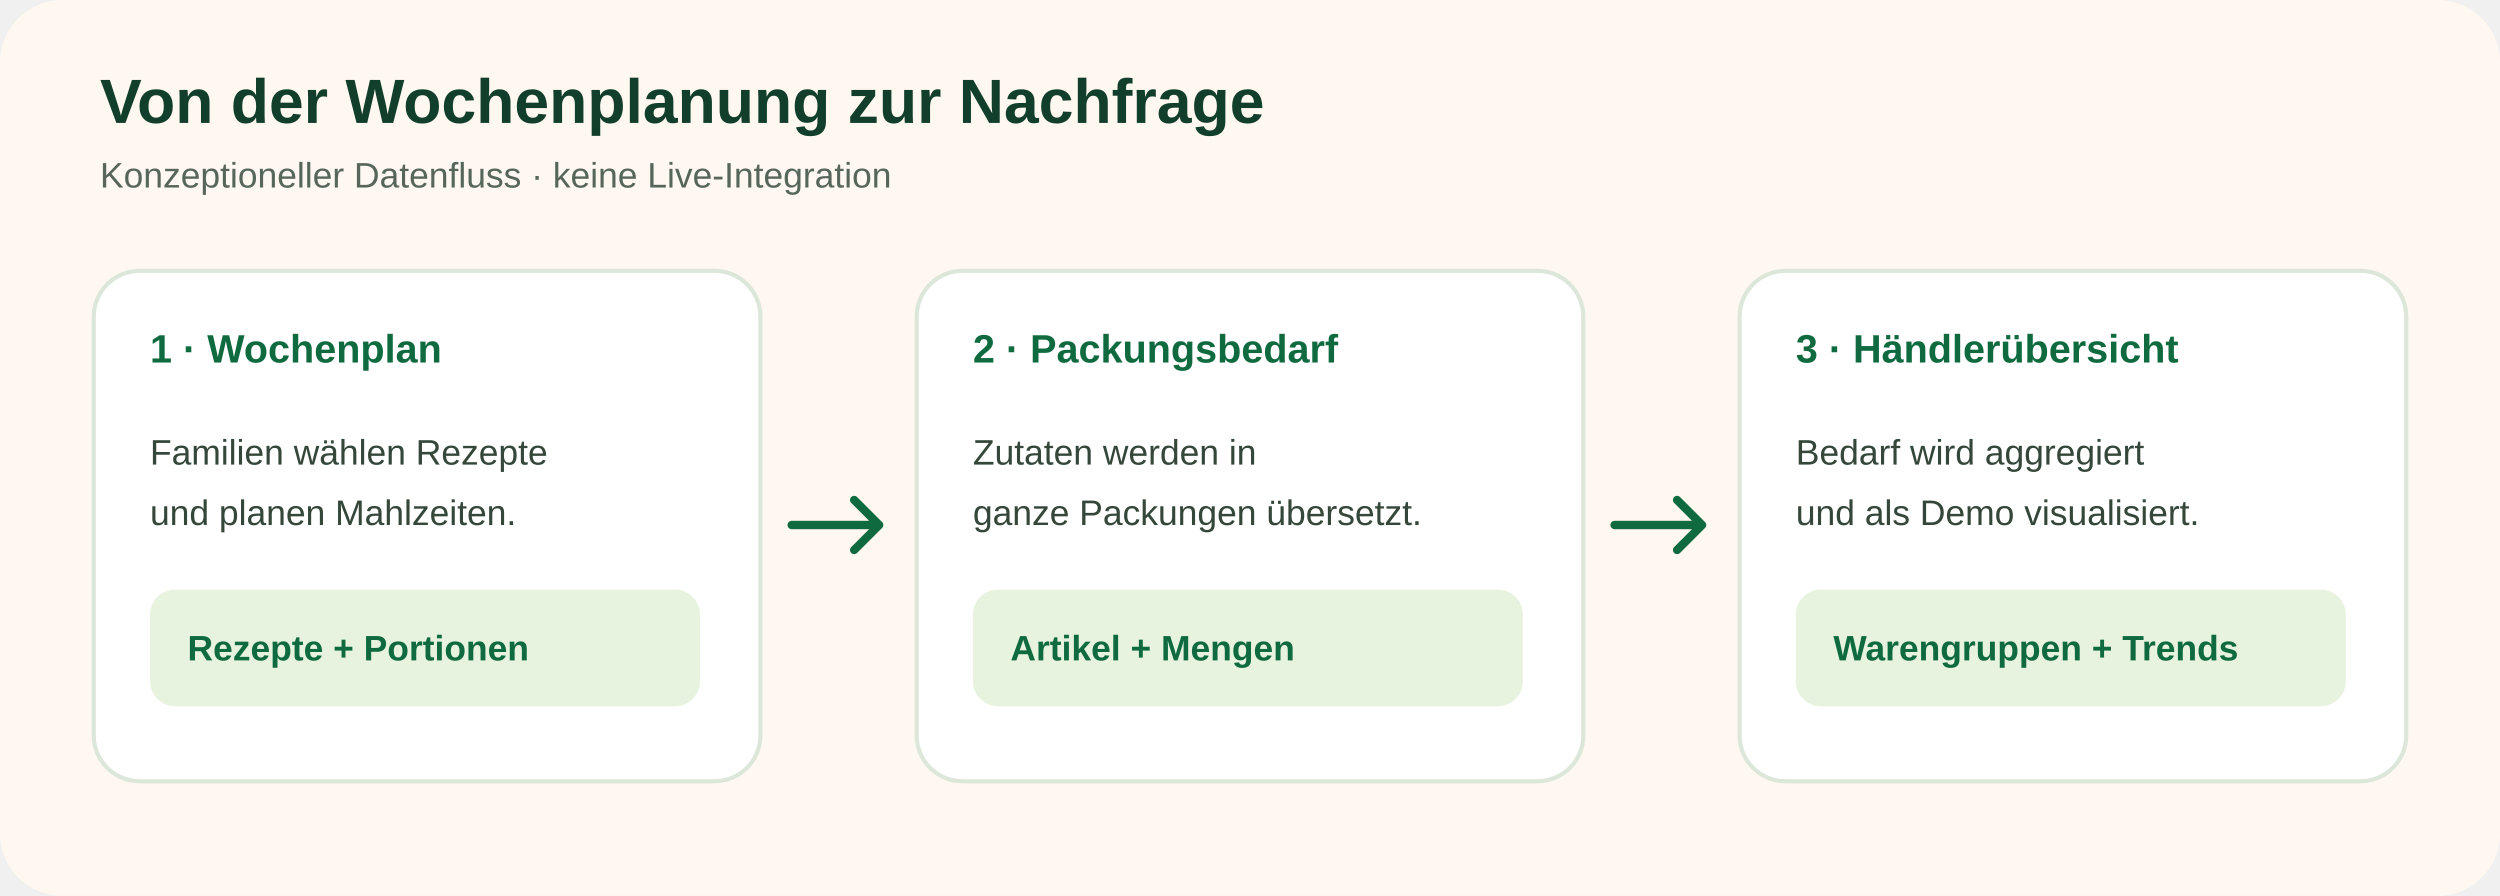
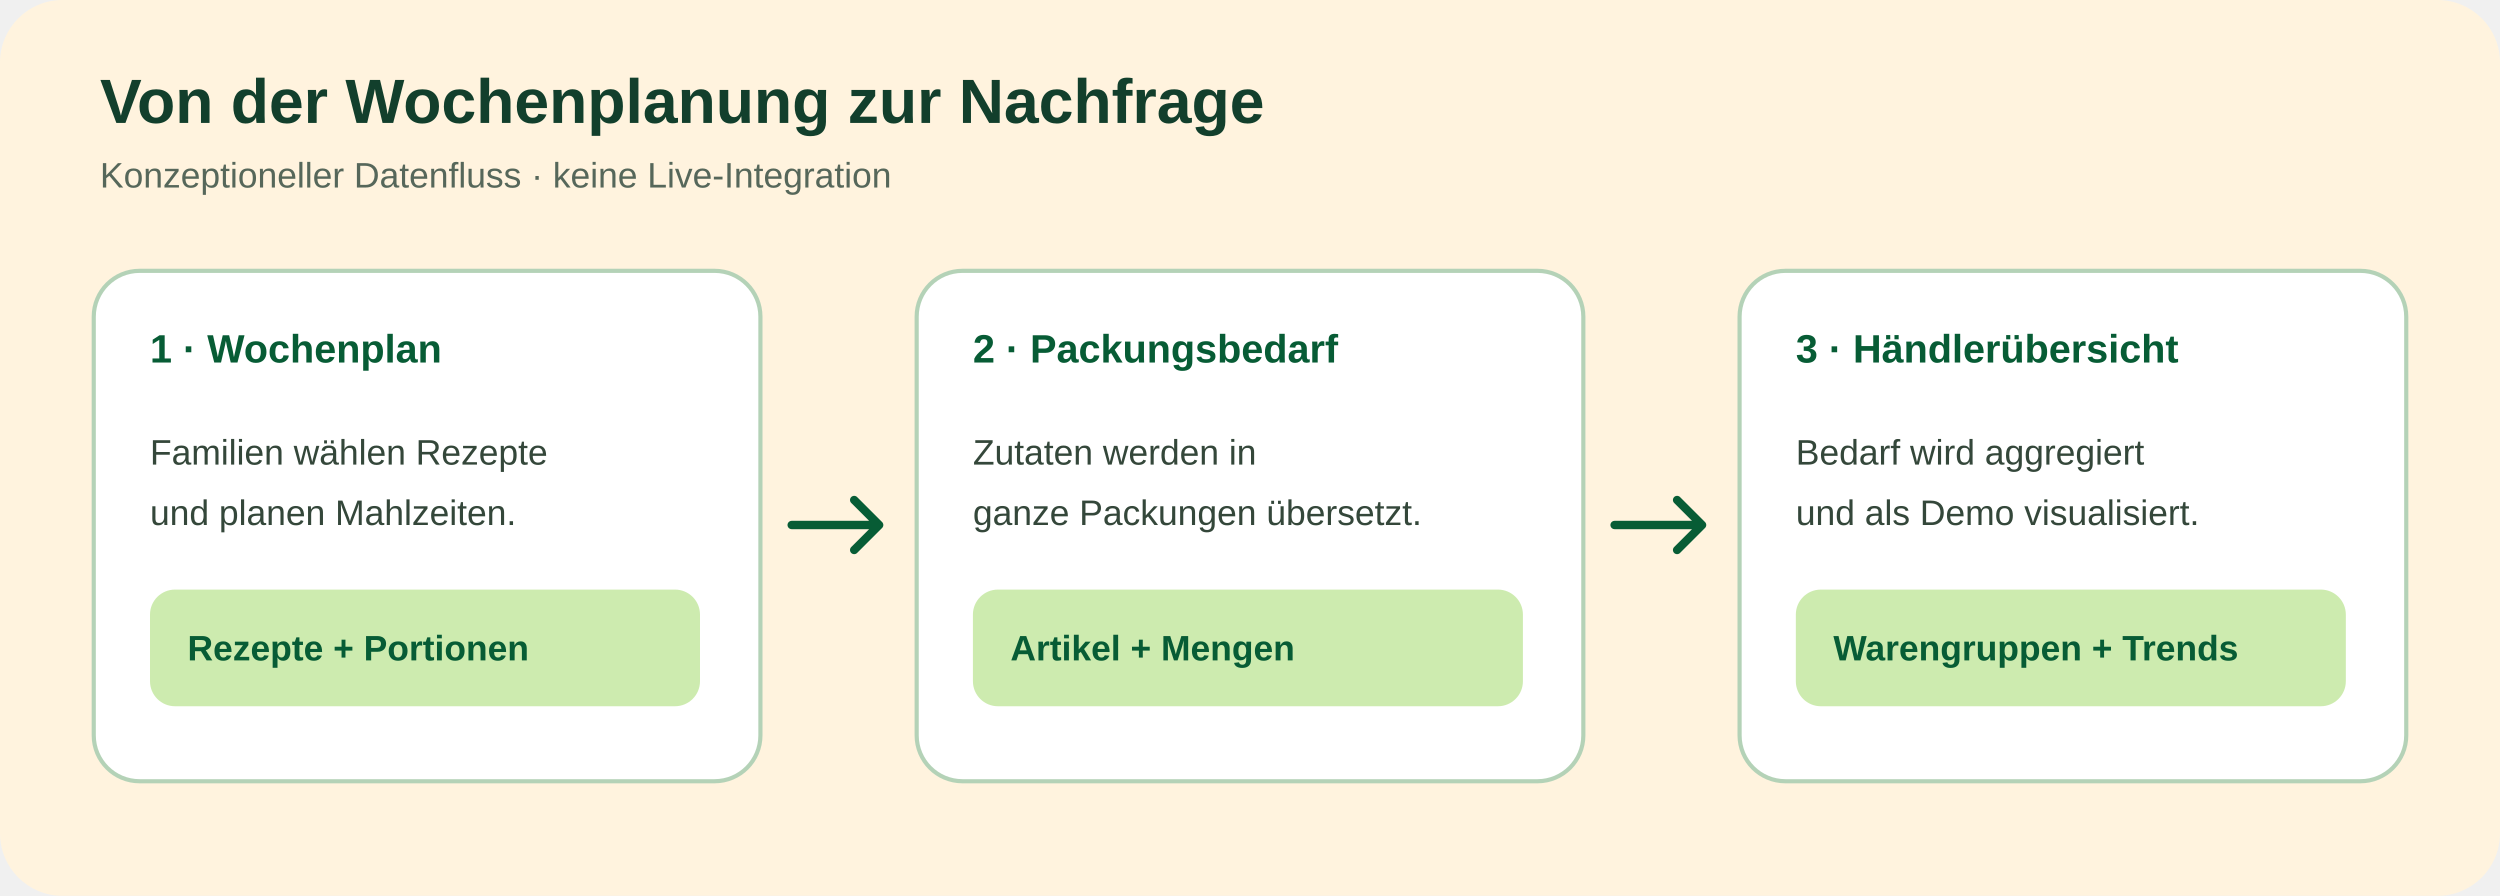
<svg xmlns="http://www.w3.org/2000/svg" viewBox="0 0 1200 430" role="img" aria-labelledby="t d">
-   <rect width="1200" height="430" rx="30" fill="#FFF8F0" />
+   <rect width="1200" height="430" rx="30" fill="#FFF3DE" />
  <g font-family="Arial,sans-serif">
    <text x="48" y="59" font-size="30" font-weight="700" fill="#123F2C">Von der Wochenplanung zur Nachfrage</text>
    <text x="48" y="90" font-size="17" fill="#56675A">Konzeptioneller Datenfluss · keine Live-Integration</text>
  </g>
-   <g fill="white" stroke="#DCE7DA" stroke-width="2">
+   <g fill="white" stroke="#B4D2B7" stroke-width="2">
    <rect x="45" y="130" width="320" height="245" rx="22" />
    <rect x="440" y="130" width="320" height="245" rx="22" />
    <rect x="835" y="130" width="320" height="245" rx="22" />
  </g>
-   <g font-family="Arial" fill="#0F6B3F" font-weight="700">
+   <g font-family="Arial" fill="#075C35" font-weight="700">
    <text x="72" y="174" font-size="19">1 · Wochenplan</text>
    <text x="467" y="174" font-size="19">2 · Packungsbedarf</text>
    <text x="862" y="174" font-size="19">3 · Händlerübersicht</text>
  </g>
  <g font-family="Arial" font-size="17" fill="#34473A">
    <text x="72" y="223">Familien wählen Rezepte</text>
    <text x="72" y="252">und planen Mahlzeiten.</text>
    <text x="467" y="223">Zutaten werden in</text>
    <text x="467" y="252">ganze Packungen übersetzt.</text>
    <text x="862" y="223">Bedarf wird aggregiert</text>
    <text x="862" y="252">und als Demo visualisiert.</text>
  </g>
-   <g fill="#E7F3DF">
+   <g fill="#CDEBAF">
    <rect x="72" y="283" width="264" height="56" rx="12" />
    <rect x="467" y="283" width="264" height="56" rx="12" />
    <rect x="862" y="283" width="264" height="56" rx="12" />
  </g>
-   <g font-family="Arial" font-size="17" font-weight="700" fill="#0F6B3F">
+   <g font-family="Arial" font-size="17" font-weight="700" fill="#075C35">
    <text x="90" y="317">Rezepte + Portionen</text>
    <text x="485" y="317">Artikel + Mengen</text>
    <text x="880" y="317">Warengruppen + Trends</text>
  </g>
-   <g stroke="#0F6B3F" stroke-width="4" fill="none" stroke-linecap="round" stroke-linejoin="round">
+   <g stroke="#075C35" stroke-width="4" fill="none" stroke-linecap="round" stroke-linejoin="round">
    <path d="M380 252h42m-12 -12 12 12 -12 12" />
    <path d="M775 252h42m-12 -12 12 12 -12 12" />
  </g>
</svg>
